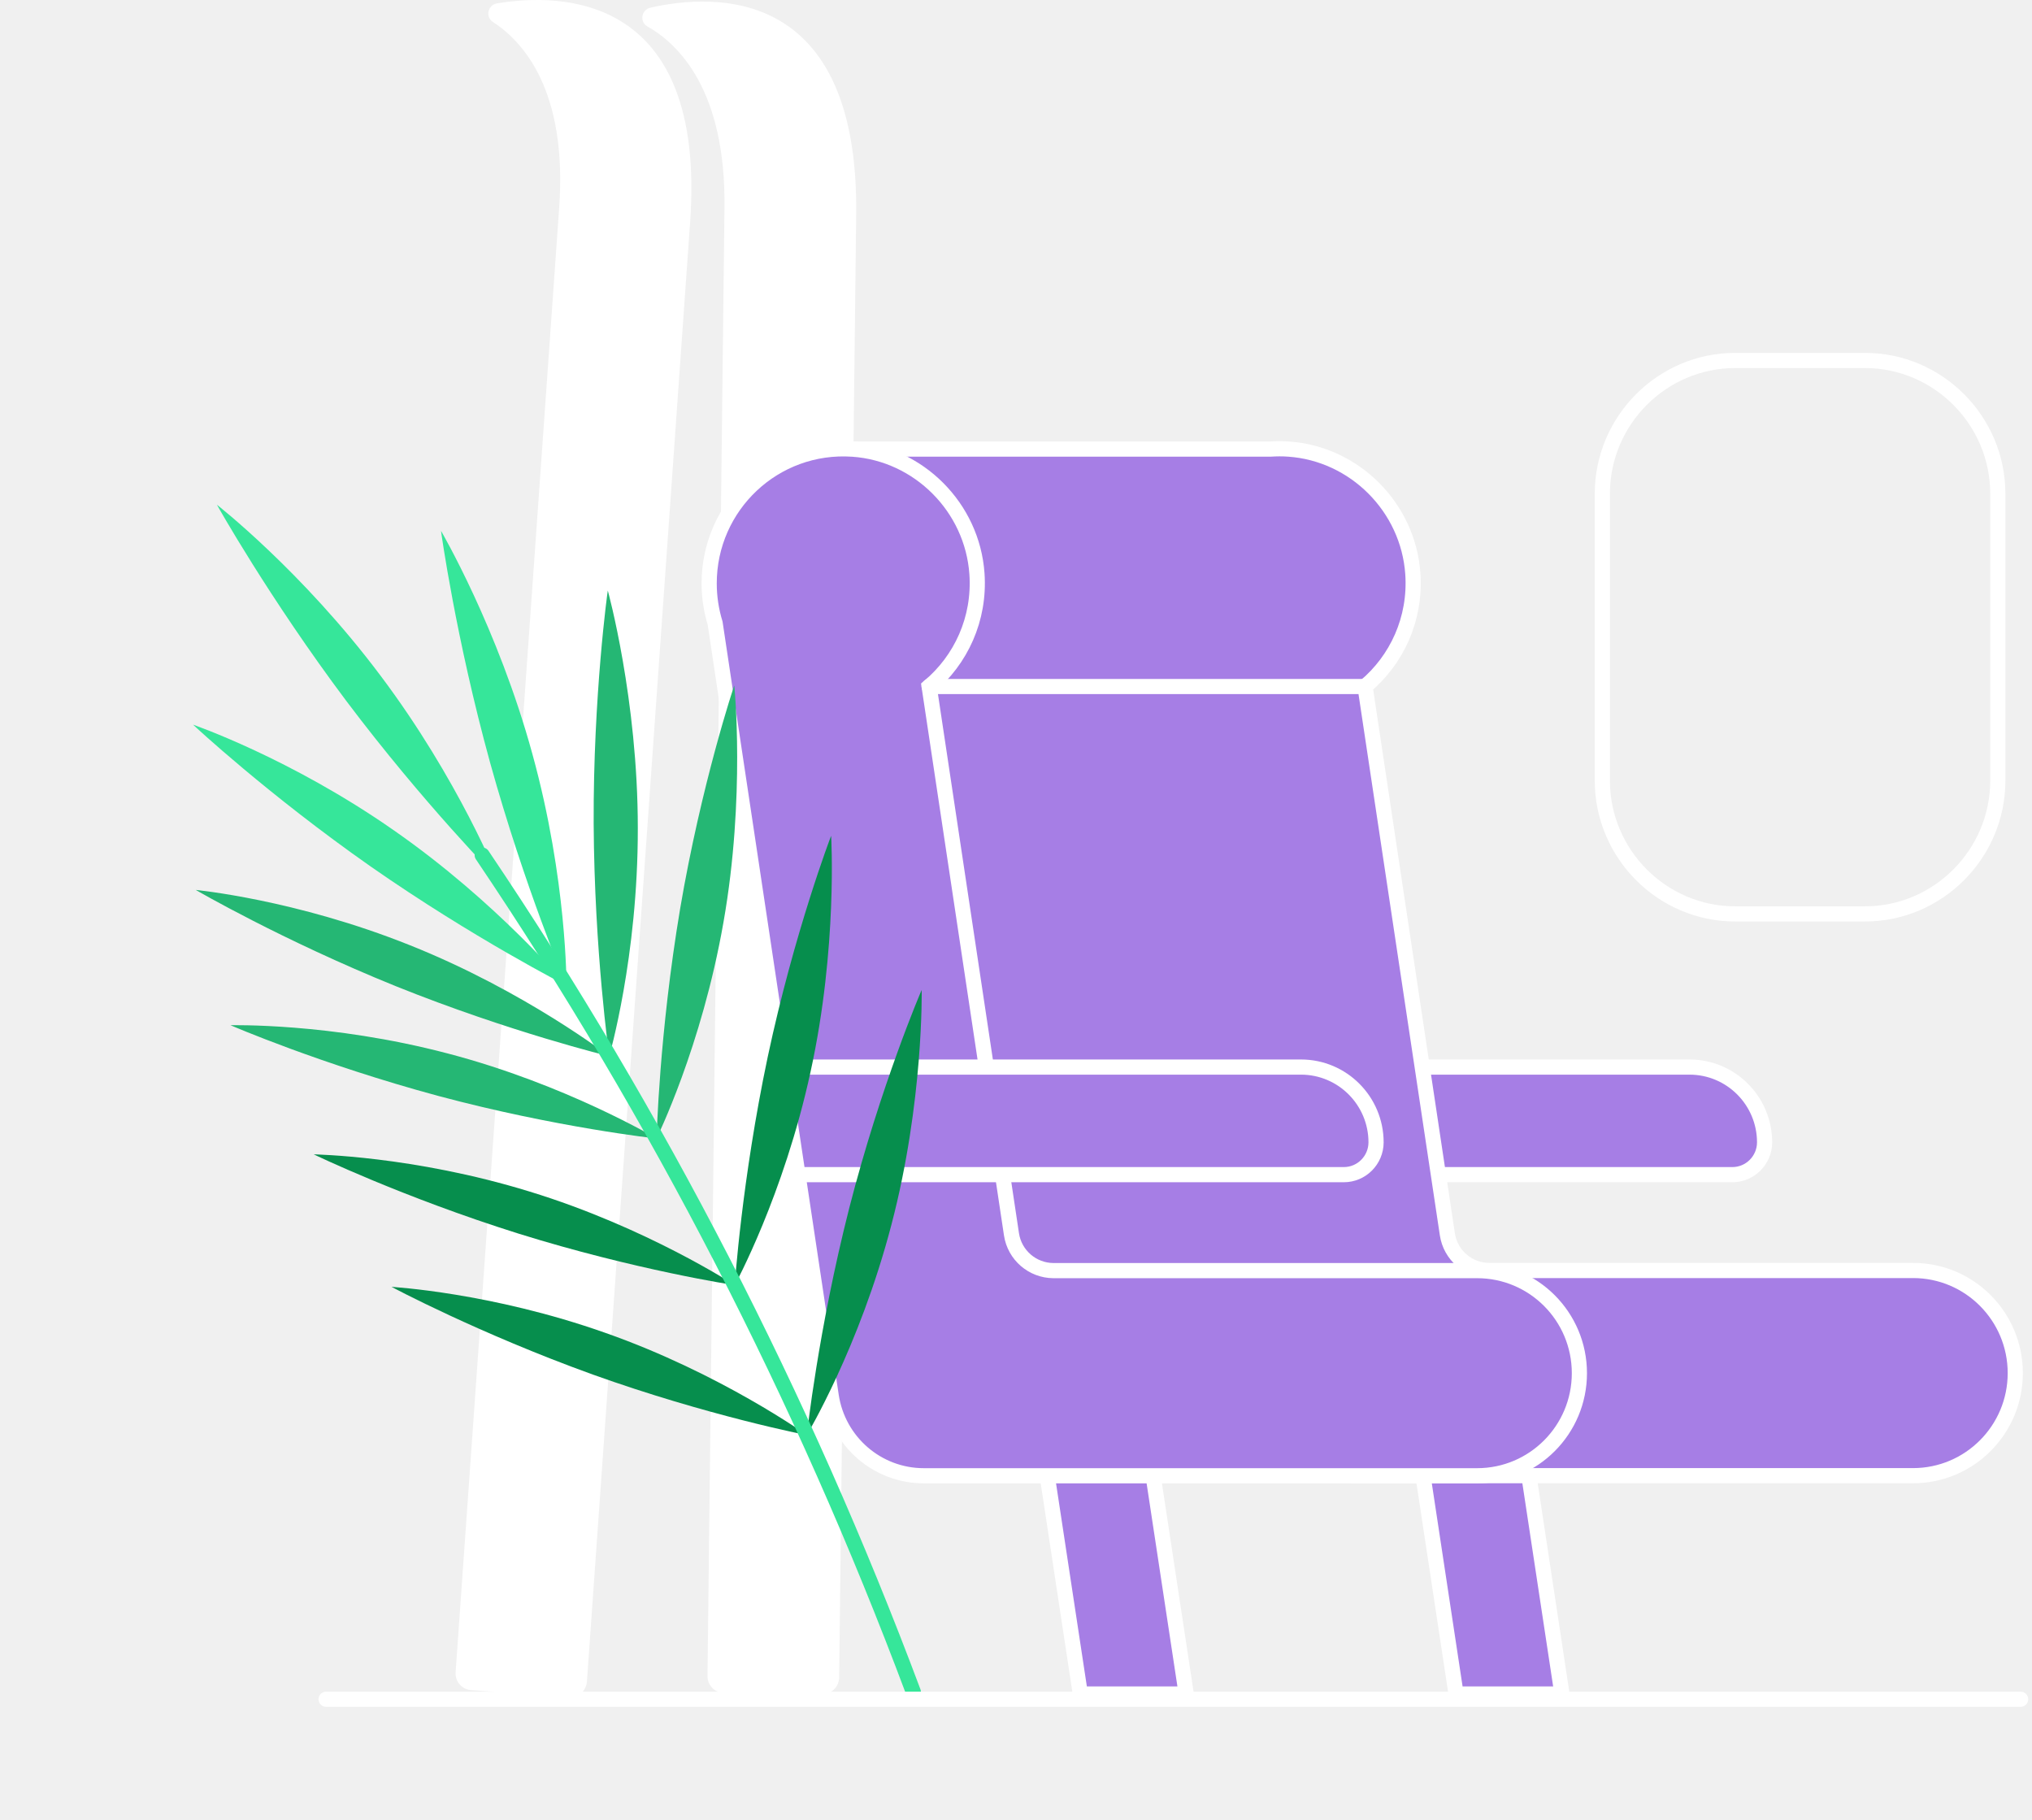
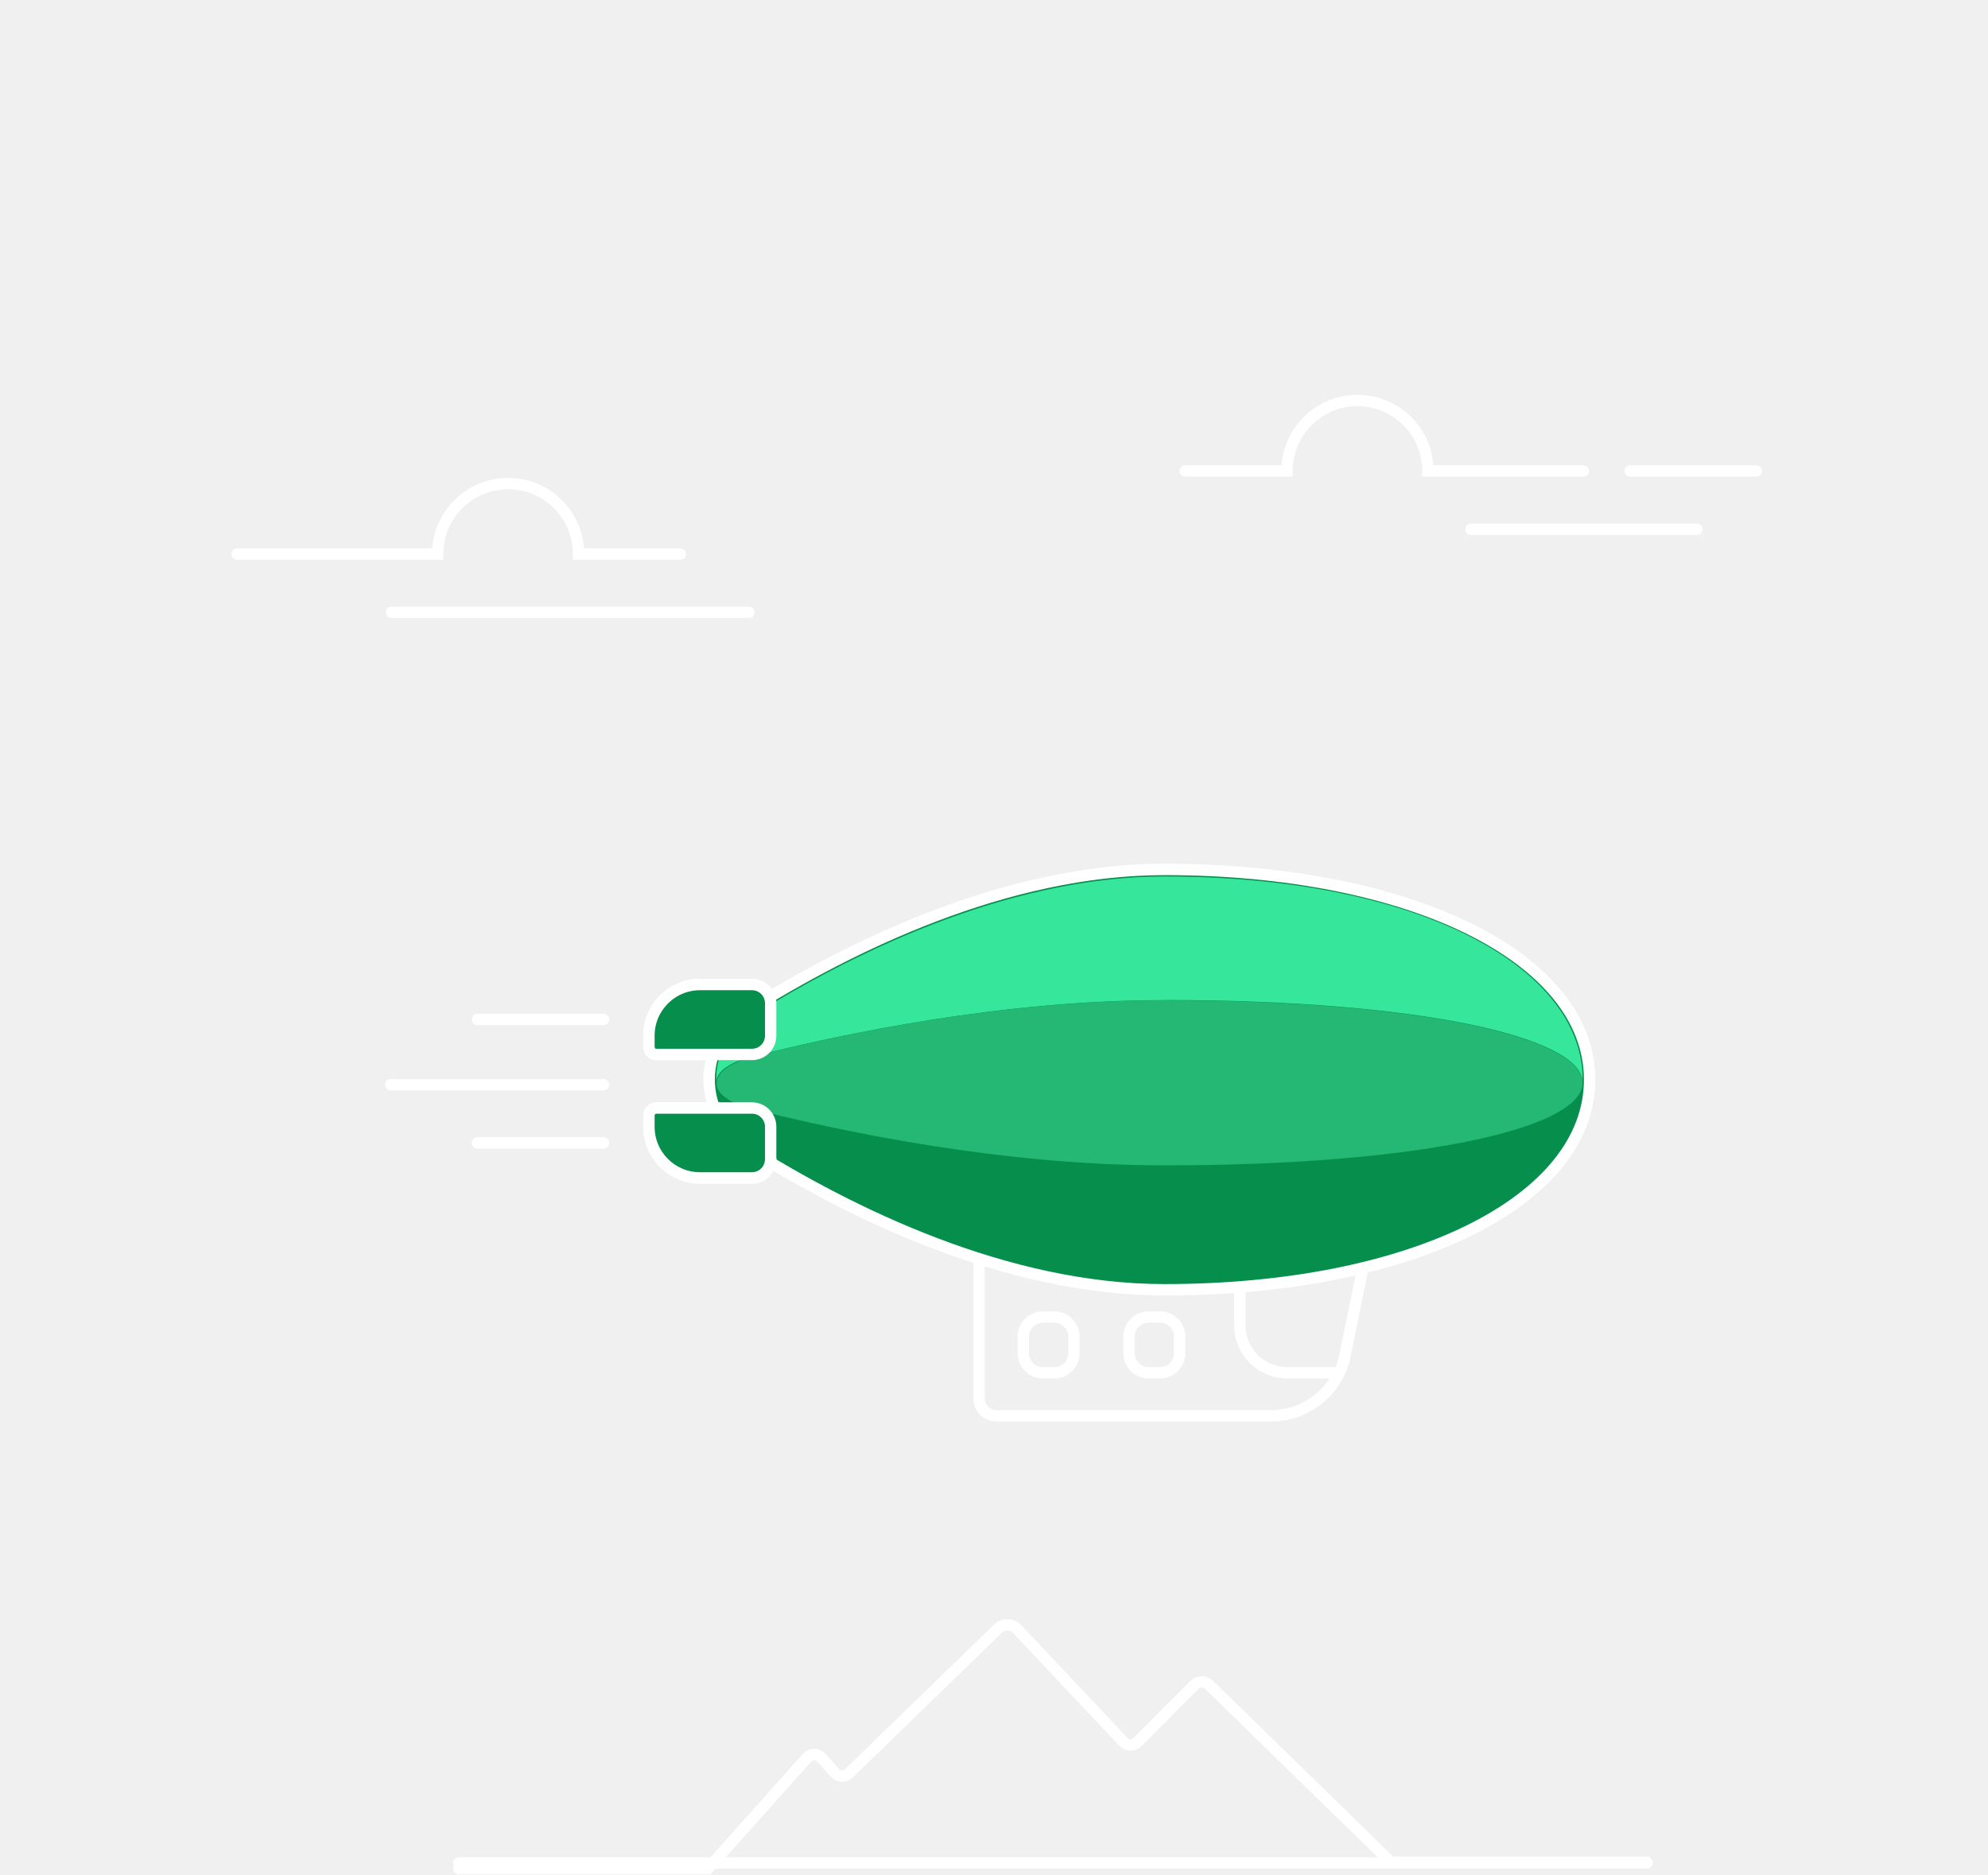
- <svg xmlns="http://www.w3.org/2000/svg" width="268" height="240" fill="none">
-   <path d="M62.126 222.89c-1.208-.084-2.129-1.144-2.036-2.356L73.752 27.366c1.098-15.486-4.799-21.919-8.745-24.47-1.022-.661-.667-2.246.532-2.45C73.997-.953 93.159-.885 91.022 29.29L77.41 221.763c-.085 1.212-1.141 2.136-2.349 2.043l-12.936-.916z" fill="#fff" />
-   <path d="M95.483 223.263c-1.217-.017-2.188-1.017-2.171-2.229l2.239-193.634c.186-15.528-6.075-21.605-10.164-23.911-1.065-.602-.803-2.204.389-2.475 8.356-1.899 27.494-2.967 27.147 27.284l-2.247 192.931c-.017 1.221-1.014 2.195-2.222 2.178l-12.97-.144z" fill="#fff" />
-   <path d="M245.97 120.526h-17.118c-9.634 0-17.52-7.907-17.52-17.58V65.118c0-9.673 7.886-17.579 17.52-17.579h17.118c9.635 0 17.521 7.907 17.521 17.579v37.828c0 9.665-7.886 17.58-17.521 17.58z" stroke="#fff" stroke-width="2" />
-   <path d="M228.482 154.913h-60.741v-14.189h55.089c5.466 0 9.902 4.45 9.902 9.934-.008 2.348-1.909 4.255-4.25 4.255zM156.453 223.407h-13.966l-6.312-41.591h13.967l6.311 41.591zM206.008 223.407h-13.967l-6.303-41.591h13.967l6.303 41.591z" fill="#A67EE5" stroke="#fff" stroke-width="2" stroke-miterlimit="10" />
-   <path d="M252.309 167.551h-55.891c-2.763 0-5.112-2.026-5.526-4.772l-10.857-72.242c4.174-3.501 6.717-8.9 6.303-14.884-.608-8.739-7.672-15.825-16.383-16.427-.811-.059-1.614-.051-2.408 0h-55.089l-.312 102.89 15.766 23.352 47.189 8.391c1.326.483 2.746.754 4.224.754h72.984c7.452 0 13.485-6.06 13.485-13.527 0-7.476-6.033-13.536-13.485-13.536z" fill="#A67EE5" stroke="#fff" stroke-width="2" stroke-miterlimit="10" />
-   <path d="M133.404 162.787l-10.857-72.241c4.174-3.501 6.717-8.9 6.303-14.884-.608-8.739-7.672-15.825-16.383-16.427-10.333-.712-18.934 7.484-18.934 17.698 0 1.831.279 3.594.786 5.255L109.628 184.079c.913 6.06 6.1 10.544 12.209 10.544h72.984c7.452 0 13.485-6.06 13.485-13.528 0-7.476-6.041-13.527-13.485-13.527H138.93c-2.763-.017-5.112-2.043-5.526-4.781z" fill="#A67EE5" stroke="#fff" stroke-width="2" stroke-miterlimit="10" />
-   <path d="M177.238 154.913h-71.995l-2.129-14.189h68.472c5.466 0 9.902 4.45 9.902 9.934-.008 2.348-1.909 4.255-4.25 4.255z" fill="#A67EE5" stroke="#fff" stroke-width="2" stroke-miterlimit="10" />
-   <path d="M122.547 90.537h57.488" stroke="#fff" stroke-width="2" stroke-miterlimit="10" stroke-linecap="round" />
-   <path d="M50.163 89.071c10.35 13.753 15.589 26.951 15.589 26.924-.026-.007-9.88-10.007-20.077-23.553-10.172-13.571-17.066-25.861-17.067-25.882-.026-.007 11.226 8.739 21.555 22.511zM51.922 109.489c13.717 9.539 22.811 20.511 22.797 20.486-.019.006-12.308-6.27-25.84-15.708-13.514-9.465-23.412-18.675-23.416-18.701-.023.008 12.752 4.356 26.459 13.923z" fill="#36E69A" />
-   <path d="M64.64 100.581c4.568 16.471 10.059 29.379 10.079 29.394-.018.017.097-13.847-4.497-30.522-4.562-16.677-12.075-29.461-12.055-29.445-.014.014 1.937 14.1 6.473 30.573z" fill="#36E69A" />
-   <path d="M78.298 108.621c.096 16.905 2.051 30.654 2.061 30.67-.025.004 3.784-13.013 3.762-30.054.008-17.037-3.965-31.378-3.958-31.355-.019.005-1.929 13.844-1.865 30.739z" fill="#25B774" />
-   <path d="M54.065 124.656c15.151 6.039 26.312 14.657 26.293 14.635-.007.015-13.166-3.197-28.171-9.239-14.993-6.071-26.355-12.676-26.368-12.69-.014.013 13.099 1.224 28.246 7.294zM59.044 138.93c15.592 4.071 27.573 11.22 27.556 11.209-.003.023-13.308-1.46-28.784-5.605-15.473-4.17-27.409-9.318-27.419-9.334-.007.026 13.059-.372 28.647 3.73zM89.696 119.886c-2.764 16.471-3.098 30.231-3.095 30.246-.024-.003 5.936-11.994 8.824-28.543 2.912-16.535 1.416-31.206 1.421-31.188-.028-0-4.359 13.026-7.151 29.485z" fill="#25B774" />
-   <path d="M69.841 157.14c15.411 4.711 27.083 12.354 27.07 12.34-.003.023-13.239-2.017-28.529-6.793-15.29-4.804-26.995-10.439-27.004-10.455-.007.026 13.057.167 28.463 4.908z" fill="#068E4D" />
-   <path d="M101.254 139.387c-3.444 16.341-4.347 30.078-4.341 30.097-.024-.003 6.431-11.74 9.995-28.158 3.595-16.402 2.706-31.116 2.711-31.097-.024-.003-4.893 12.828-8.365 29.158zM79.878 175.79c15.203 5.349 26.557 13.481 26.544 13.467-.006.019-13.147-2.571-28.23-7.979-15.081-5.443-26.544-11.555-26.553-11.571-.007.025 13.041.704 28.24 6.083z" fill="#068E4D" />
-   <path d="M111.998 159.354c-4.117 16.186-5.586 29.887-5.579 29.899-.026-.007 6.906-11.475 11.148-27.729 4.268-16.247 3.994-30.981 3.993-30.964-.024-.003-5.419 12.614-9.562 28.794z" fill="#068E4D" />
-   <path d="M63.598 112.768c23.181 34.376 42.278 71.413 56.86 110.366" stroke="#36E69A" stroke-width="2" stroke-miterlimit="10" stroke-linecap="round" stroke-linejoin="round" />
-   <path d="M43.009 224.097H266.5" stroke="#fff" stroke-width="2" stroke-miterlimit="10" stroke-linecap="round" />
+ <svg xmlns="http://www.w3.org/2000/svg" viewBox="0 0 350 330">
+   <g>
+     <path id="cabin-contour" d="M175.44,249.28h48.36a13.27,13.27,0,0,0,13-10.65l3.74-18.32H172.36v25.89A3.09,3.09,0,0,0,175.44,249.28Z" fill="none" stroke="#fff" stroke-linecap="round" stroke-linejoin="round" stroke-width="2">
+       <animate attributeName="d" repeatCount="indefinite" dur="1" values="M 175.44 249.28 L 175.44 249.28 L 223.8 249.28 C 226.863 249.278 229.831 248.216 232.201 246.275 C 234.57 244.334 236.195 241.633 236.8 238.63 L 240.54 220.31 L 172.36 220.31 L 172.36 246.2 C 172.363 247.016 172.688 247.798 173.265 248.375 C 173.842 248.952 174.624 249.277 175.44 249.28 L 175.44 249.28; M 177 245 L 200.53 245 L 224.059 245 C 227.159 244.998 229.102 243.675 231.5 242 C 233.898 240.325 236 238.5 237.215 235.809 L 241 220 L 172 220 L 174 240.5 C 174.003 241.204 174.416 243.002 175 243.5 C 175.584 243.998 176.174 244.998 177 245 L 177 245; M 175.44 249.28 L 175.44 249.28 L 223.8 249.28 C 226.863 249.278 229.831 248.216 232.201 246.275 C 234.57 244.334 236.195 241.633 236.8 238.63 L 240.54 220.31 L 172.36 220.31 L 172.36 246.2 C 172.363 247.016 172.688 247.798 173.265 248.375 C 173.842 248.952 174.624 249.277 175.44 249.28 L 175.44 249.28" />
+     </path>
+     <path id="main-window" d="M235.79,241.69h-9.22a8.31,8.31,0,0,1-8.28-8.31V220.31" fill="none" stroke="#fff" stroke-linecap="round" stroke-miterlimit="10" stroke-width="2">
+       <animate attributeName="d" repeatCount="indefinite" dur="1" values="M235.79 241.69H226.57C224.371 241.682 222.265 240.803 220.713 239.245C219.161 237.688 218.29 235.579 218.29 233.38V220.31; M234 239.5H225.043C222.908 239.493 220.862 238.67 219.354 237.213C217.846 235.756 217 233.783 217 231.726V219.5; M235.79 241.69H226.57C224.371 241.682 222.265 240.803 220.713 239.245C219.161 237.688 218.29 235.579 218.29 233.38V220.31" />
+     </path>
+     <path id="left-window" d="M185.64,231.88h-2.05a3.45,3.45,0,0,0-3.43,3.45v2.92a3.45,3.45,0,0,0,3.43,3.45h2.05a3.45,3.45,0,0,0,3.43-3.45v-2.92A3.45,3.45,0,0,0,185.64,231.88Z" fill="none" stroke="#fff" stroke-linecap="round" stroke-linejoin="round" stroke-width="2">
+       <animateTransform attributeName="transform" type="translate" values="0,1; 0,-1; 0,1" dur="1" repeatCount="indefinite" fill="freeze" />
+     </path>
+     <path d="M205,227.08c43.38,0,74.86-15.55,74.86-37s-31.48-37-74.86-37c-27.94,0-55.36,13.53-73.46,24.87a14.3,14.3,0,0,0,0,24.21c18.09,11.33,45.52,24.87,73.46,24.87" fill="#068e4d" />
+     <path d="M205,227.08c43.38,0,74.86-15.55,74.86-37s-31.48-37-74.86-37c-27.94,0-55.36,13.53-73.46,24.87a14.3,14.3,0,0,0,0,24.21C149.63,213.54,177.06,227.08,205,227.08Z" fill="none" stroke="#fff" stroke-width="2" />
+     <g id="bottom-left-wing">
+       <path d="M123.23,207.39h9.16a3.29,3.29,0,0,0,3.29-3.3v-5.71a3.29,3.29,0,0,0-3.29-3.3H115.57a1.32,1.32,0,0,0-1.32,1.32v2a9,9,0,0,0,9,9" fill="#068e4d" />
+       <path d="M123.23,207.39h9.16a3.29,3.29,0,0,0,3.29-3.3v-5.71a3.29,3.29,0,0,0-3.29-3.3H115.57a1.32,1.32,0,0,0-1.32,1.32v2A9,9,0,0,0,123.23,207.39Z" fill="none" stroke="#fff" stroke-linecap="round" stroke-linejoin="round" stroke-width="2" />
+       <animateTransform attributeName="transform" type="translate" values="0,-3; 0,3; 0,-3" dur="1" repeatCount="indefinite" fill="freeze" />
+     </g>
+     <g id="top-left-wing">
+       <path d="M123.23,173.34h9.16a3.29,3.29,0,0,1,3.29,3.3v5.71a3.29,3.29,0,0,1-3.29,3.3H115.57a1.32,1.32,0,0,1-1.32-1.32v-2a9,9,0,0,1,9-9" fill="#068e4d" />
+       <path d="M123.23,173.34h9.16a3.29,3.29,0,0,1,3.29,3.3v5.71a3.29,3.29,0,0,1-3.29,3.3H115.57a1.32,1.32,0,0,1-1.32-1.32v-2A9,9,0,0,1,123.23,173.34Z" fill="none" stroke="#fff" stroke-linecap="round" stroke-linejoin="round" stroke-width="2" />
+       <animateTransform attributeName="transform" type="translate" values="0,-3; 0,3; 0,-3" dur="1" repeatCount="indefinite" fill="freeze" />
+     </g>
+     <path id="top-body-line" d="M205,176.09c-28.23,0-56.07,5.76-72.81,10-3.95,1-6,2.66-6.08,4.34A12.93,12.93,0,0,1,132.18,179c16.74-10.5,44.58-24.68,72.81-24.68,44.81,0,73.64,16,73.64,35.75,0,0.12,0,.24,0,0.37-0.37-7.95-29.1-14.37-73.63-14.37" fill="#36e69a">
+       <animate attributeName="d" repeatCount="indefinite" dur="1" values="M205 176.09C176.77 176.09 148.93 181.85 132.19 186.09C128.24 187.09 126.19 188.75 126.11 190.43C126.028 188.159 126.546 185.908 127.612 183.901C128.678 181.894 130.253 180.204 132.18 179C148.92 168.5 176.76 154.32 204.99 154.32C249.8 154.32 278.63 170.32 278.63 190.07C278.63 190.19 278.63 190.31 278.63 190.44C278.26 182.49 249.53 176.07 205 176.07; M205 180.5C176.770 180.50 148.93 181.85 132.19 186.09C128.24 187.09 126.19 188.75 126.11 190.43C126.028 188.159 126.546 185.908 127.612 183.901C128.678 181.894 130.253 180.204 132.18 179C148.92 168.5 176.76 154.32 204.99 154.32C249.8 154.32 278.63 170.32 278.63 190.07C278.63 190.19 278.63 190.31 278.63 190.44C278.26 182.49 249.53 180.50 205 180.5; M205 176.09C176.77 176.09 148.93 181.85 132.19 186.09C128.24 187.09 126.19 188.75 126.11 190.43C126.028 188.159 126.546 185.908 127.612 183.901C128.678 181.894 130.253 180.204 132.18 179C148.92 168.5 176.76 154.32 204.99 154.32C249.8 154.32 278.63 170.32 278.63 190.07C278.63 190.19 278.63 190.31 278.63 190.44C278.26 182.49 249.53 176.07 205 176.07" />
+     </path>
+     <path id="bottom-body-line" d="M132.18,195.12c16.74,4.27,44.58,10,72.81,10,44.14,0,72.75-6.32,73.6-14.18-0.86,19.34-29.45,34.86-73.6,34.86-28.23,0-56.07-14.19-72.81-24.68a12.88,12.88,0,0,1-6-10.18c0.26,1.61,2.26,3.18,6,4.14" fill="#068e4d">
+       <animate attributeName="d" repeatCount="indefinite" dur="1" values="M132.18 195.12C148.92 199.39 176.76 205.12 204.99 205.12C249.13 205.12 277.74 198.8 278.59 190.94C277.73 210.28 249.14 225.8 204.99 225.8C176.76 225.8 148.92 211.61 132.18 201.12C130.44 200.025 128.988 198.53 127.944 196.759C126.9 194.988 126.295 192.993 126.18 190.94C126.44 192.55 128.44 194.12 132.18 195.08; M132.18 195.12C148.92 199.39 176.76 205.12 204.99 205.12C249.13 205.12 277.74 198.8 278.59 190.94C277.73 210.28 249.14 225.8 204.99 225.8C176.76 225.8 148.92 211.61 132.18 201.12C130.44 200.025 128.988 198.53 127.944 196.759C126.9 194.988 126.295 192.993 126.18 190.94C126.44 192.55 128.44 194.12 132.18 195.08; M132.18 195.12C148.92 199.39 176.76 205.12 204.99 205.12C249.13 205.12 277.74 198.8 278.59 190.94C277.73 210.28 249.14 225.8 204.99 225.8C176.76 225.8 148.92 211.61 132.18 201.12C130.44 200.025 128.988 198.53 127.944 196.759C126.9 194.988 126.295 192.993 126.18 190.94C126.44 192.55 128.44 194.12 132.18 195.08" />
+     </path>
+     <path id="middle-body-line" d="M132.18,186.12c16.74-4.27,44.58-10,72.81-10,44.53,0,73.26,6.43,73.61,14.38,0,0.17,0,.34,0,0.51-0.85,7.86-29.45,14.17-73.6,14.17-28.23,0-56.07-5.76-72.81-10-3.79-1-5.79-2.53-6-4.13l0-.51c0.13-1.69,2.15-3.36,6.1-4.37" fill="#25b774">
+       <animate attributeName="d" repeatCount="indefinite" dur="1" values="M132.18 186.12C148.92 181.85 176.76 176.12 204.99 176.12C249.52 176.12 278.25 182.55 278.6 190.5C278.6 190.67 278.6 190.84 278.6 191.01C277.75 198.87 249.15 205.18 205 205.18C176.77 205.18 148.93 199.42 132.19 195.18C128.4 194.18 126.4 192.65 126.19 191.05V190.54C126.32 188.85 128.34 187.18 132.29 186.17; M132.18 186.12C148.92 181.85 176.76 180.5 204.99 180.5C249.52 180.5 278.25 182.55 278.6 190.5C278.6 190.67 278.6 190.84 278.6 191.01C277.75 198.87 249.14 210 204.99 210C176.76 210 148.93 199.42 132.19 195.18C128.4 194.18 126.4 192.65 126.19 191.05V190.54C126.32 188.85 128.34 187.18 132.29 186.17; M132.18 186.12C148.92 181.85 176.76 176.12 204.99 176.12C249.52 176.12 278.25 182.55 278.6 190.5C278.6 190.67 278.6 190.84 278.6 191.01C277.75 198.87 249.15 205.18 205 205.18C176.77 205.18 148.93 199.42 132.19 195.18C128.4 194.18 126.4 192.65 126.19 191.05V190.54C126.32 188.85 128.34 187.18 132.29 186.17" />
+     </path>
+     <g id="top-right-wing">
+       <path d="M123.23,173.34h9.16a3.29,3.29,0,0,1,3.29,3.3v5.71a3.29,3.29,0,0,1-3.29,3.3H115.57a1.32,1.32,0,0,1-1.32-1.32v-2a9,9,0,0,1,9-9" fill="#068e4d" />
+       <path d="M123.23,173.34h9.16a3.29,3.29,0,0,1,3.29,3.3v5.71a3.29,3.29,0,0,1-3.29,3.3H115.57a1.32,1.32,0,0,1-1.32-1.32v-2A9,9,0,0,1,123.23,173.34Z" fill="none" stroke="#fff" stroke-linecap="round" stroke-linejoin="round" stroke-width="2" />
+       <animateTransform attributeName="transform" type="translate" values="0,3; 0,-3; 0,3" dur="1" repeatCount="indefinite" fill="freeze" />
+     </g>
+     <g id="bottom-right-wing">
+       <path d="M123.23,207.39h9.16a3.29,3.29,0,0,0,3.29-3.3v-5.71a3.29,3.29,0,0,0-3.29-3.3H115.57a1.32,1.32,0,0,0-1.32,1.32v2a9,9,0,0,0,9,9" fill="#068e4d" />
+       <path d="M123.23,207.39h9.16a3.29,3.29,0,0,0,3.29-3.3v-5.71a3.29,3.29,0,0,0-3.29-3.3H115.57a1.32,1.32,0,0,0-1.32,1.32v2A9,9,0,0,0,123.23,207.39Z" fill="none" stroke="#fff" stroke-linecap="round" stroke-linejoin="round" stroke-width="2" />
+       <animateTransform attributeName="transform" type="translate" values="0,3; 0,-3; 0,3" dur="1" repeatCount="indefinite" fill="freeze" />
+     </g>
+     <g id="cloud1">
+       <line x1="68.95" y1="107.8" x2="131.86" y2="107.8" fill="none" stroke="#fff" stroke-linecap="round" stroke-miterlimit="10" stroke-width="2">
+         <animateTransform attributeName="transform" type="translate" from="180" to="-95" dur="2s" fill="freeze" />
+       </line>
+       <path d="M41.77,97.54H77.06a12.4,12.4,0,1,1,24.8,0h17.93" fill="none" stroke="#fff" stroke-linecap="round" stroke-miterlimit="10" stroke-width="2">
+         <animateTransform attributeName="transform" type="translate" from="190" to="-100" dur="2s" fill="freeze" />
+       </path>
+       <animate attributeName="opacity" values="0; 1; 0" dur="1s" fill="freeze" />
+     </g>
+     <g id="cloud2">
+       <line x1="258.96" y1="93.19" x2="298.74" y2="93.19" fill="none" stroke="#fff" stroke-linecap="round" stroke-miterlimit="10" stroke-width="2">
+         <animateTransform attributeName="transform" type="translate" from="180" to="-200" dur="2.8" fill="freeze" />
+       </line>
+       <line x1="287.01" y1="82.91" x2="309.21" y2="82.91" fill="none" stroke="#fff" stroke-linecap="round" stroke-miterlimit="10" stroke-width="2">
+         <animateTransform attributeName="transform" type="translate" from="180" to="-200" dur="2.8" fill="freeze" />
+       </line>
+       <path d="M278.75,82.91H251.39a12.4,12.4,0,1,0-24.8,0H208.65" fill="none" stroke="#fff" stroke-linecap="round" stroke-miterlimit="10" stroke-width="2">
+         <animateTransform attributeName="transform" type="translate" from="180" to="-200" dur="2.8" fill="freeze" />
+       </path>
+       <animate attributeName="opacity" values="0; 1; 0" dur="1s" fill="freeze" />
+     </g>
+     <g id="smoky">
+       <line x1="106.25" y1="179.49" x2="84.05" y2="179.49" fill="none" stroke="#fff" stroke-linecap="round" stroke-miterlimit="10" stroke-width="2">
+         <animate attributeName="x2" begin="0.1" values="84.05; 89.05; 84.05;" dur="0.2" repeatCount="indefinite" />
+       </line>
+       <line x1="106.25" y1="201.23" x2="84.05" y2="201.23" fill="none" stroke="#fff" stroke-linecap="round" stroke-miterlimit="10" stroke-width="2">
+         <animate attributeName="x2" begin="0.2" values="84.05; 89.05; 84.05;" dur="0.2" repeatCount="indefinite" />
+       </line>
+       <line x1="106.25" y1="190.98" x2="68.77" y2="190.98" fill="none" stroke="#fff" stroke-linecap="round" stroke-miterlimit="10" stroke-width="2">
+         <animate attributeName="x2" begin="0.3" values="68.77; 74.77; 68.77;" dur="0.2" repeatCount="indefinite" />
+       </line>
+     </g>
+     <g>
+       <path d="M289.94,327.88H244.88L212.8,296.58a1.89,1.89,0,0,0-2.44,0l-10.2,10.23a1.72,1.72,0,0,1-2.25,0l-19-20.17a2.4,2.4,0,0,0-3.1,0l-26.42,25.64a1.71,1.71,0,0,1-2.25,0l-2.63-2.92a1.71,1.71,0,0,0-2.31,0L124.63,329H80.78" fill="none" stroke="#fff" stroke-linecap="round" stroke-miterlimit="10" stroke-width="2" />
+       <path d="M289.94,328H200.15c-0.86,0-1.56,0-2.25,0h-19c-1.5,0-2.23,0-3.1,0h-32.3c-1.09,0-1.66,0-2.31,0H80.78" fill="none" stroke="#fff" stroke-linecap="round" stroke-miterlimit="10" stroke-width="2" />
+     </g>
+     <animate attributeName="opacity" fill="freeze" dur="1" begin="2" from="1" to="0" />
+   </g>
+   <g>
+     <defs>
+       <clipPath id="right-window-container">
+         <path d="M 275 225.43 C 275 225.43 275 225.43 275 225.43 C 275 225.43 275 225.43 275 225.43 C 279.651 225.404 284.103 223.538 287.384 220.24 C 290.665 216.943 292.507 212.481 292.51 207.83 C 292.51 203.627 292.51 199.423 292.51 195.22 C 292.51 191.017 292.51 186.813 292.51 182.61 C 292.51 178.407 292.51 174.203 292.51 170 C 292.505 165.351 290.661 160.893 287.38 157.6 C 284.099 154.306 279.649 152.444 275 152.42 L 257.87 152.42 C 253.22 152.441 248.766 154.302 245.484 157.596 C 242.201 160.89 240.355 165.349 240.35 170 L 240.35 207.85 C 240.355 212.501 242.201 216.96 245.484 220.254 C 248.766 223.548 253.22 225.409 257.87 225.43 L 275 225.43" fill="none" stroke="#fff" stroke-linecap="round" stroke-linejoin="round" stroke-width="2" />
+       </clipPath>
+     </defs>
+   </g>
+   <g clip-path="url(#right-window-container)">
+     <svg width="50.05" height="41" viewBox="-375 -250 120 80" style="overflow: visible">
+       <path d="M248.18 198.34H311.09" stroke="white" opacity="0" stroke-width="2" stroke-miterlimit="10" stroke-linecap="round">
+         <animate attributeName="opacity" begin="2" values="0; 1; 0" dur="2.8" />
+         <animateTransform attributeName="transform" type="translate" begin="2" from="50" to="-100" dur="2.8" />
+       </path>
+       <path d="M221 188.08H256.29C256.29 184.791 257.596 181.637 259.922 179.312C262.247 176.986 265.401 175.68 268.69 175.68C271.979 175.68 275.133 176.986 277.458 179.312C279.784 181.637 281.09 184.791 281.09 188.08H299.02" fill="none" stroke="white" stroke-width="2" opacity="0" stroke-miterlimit="10" stroke-linecap="round">
+         <animate attributeName="opacity" dur="2.8" begin="2" values="0; 1; 0" />
+         <animateTransform attributeName="transform" type="translate" dur="2.8" begin="2" from="50" to="-100" />
+       </path>
+     </svg>
+     <svg width="50.05" height="41" opacity="0" viewBox="-425 -335 120 80" style="overflow: visible">
+       <path d="M278.75,82.91H251.39a12.4,12.4,0,1,0-24.8,0H208.65" fill="none" stroke="#fff" stroke-linecap="round" stroke-miterlimit="10" stroke-width="2">
+         <animateTransform attributeName="transform" type="translate" begin="4" from="50" to="-100" dur="2.8" repeatCount="indefinite" />
+       </path>
+       <line x1="287.01" y1="82.91" x2="309.21" y2="82.91" fill="none" stroke="#fff" stroke-linecap="round" stroke-miterlimit="10" stroke-width="2">
+         <animateTransform attributeName="transform" type="translate" begin="4" from="50" to="-100" dur="2.8" repeatCount="indefinite" />
+       </line>
+       <line x1="258.96" y1="93.19" x2="298.74" y2="93.19" fill="none" stroke="#fff" stroke-linecap="round" stroke-miterlimit="10" stroke-width="2">
+         <animateTransform attributeName="transform" type="translate" begin="4" from="50" to="-100" dur="2.8" repeatCount="indefinite" />
+       </line>
+       <animate attributeName="opacity" begin="4" values="0; 1; 0;" dur="2.8" repeatCount="indefinite" />
+     </svg>
+   </g>
+   <g>
+     <path id="right-window" d="M204.25 231.88H202.2C201.288 231.885 200.416 232.251 199.773 232.898C199.131 233.544 198.77 234.418 198.77 235.33V238.25C198.77 239.162 199.131 240.036 199.773 240.682C200.416 241.329 201.288 241.695 202.2 241.7H204.25C205.162 241.695 206.034 241.329 206.677 240.682C207.319 240.036 207.68 239.162 207.68 238.25V235.33C207.681 234.878 207.594 234.431 207.422 234.013C207.25 233.595 206.998 233.215 206.68 232.895C206.361 232.574 205.983 232.32 205.566 232.146C205.149 231.972 204.702 231.881 204.25 231.88V231.88Z" fill="none" stroke="#fff" stroke-linecap="round" stroke-linejoin="round" stroke-width="2">
+       <animateTransform attributeName="transform" type="translate" values="0,1; 0,-1; 0,1" dur="1" repeatCount="indefinite" fill="freeze" />
+       <animate attributeName="d" begin="1.8" dur="0.4" fill="freeze" from="M 204.25 241.7 C 205.162 241.695 206.034 241.329 206.677 240.682 C 207.319 240.036 207.68 239.162 207.68 238.25 C 207.68 237.277 207.68 236.303 207.68 235.33 C 207.681 234.878 207.594 234.431 207.422 234.013 C 207.25 233.595 206.998 233.215 206.68 232.895 C 206.361 232.574 205.983 232.32 205.566 232.146 C 205.149 231.972 204.702 231.881 204.25 231.88 C 204.25 231.88 204.25 231.88 204.25 231.88 C 204.25 231.88 204.25 231.88 204.25 231.88 L 202.2 231.88 C 201.288 231.885 200.416 232.251 199.773 232.898 C 199.131 233.544 198.77 234.418 198.77 235.33 L 198.77 238.25 C 198.77 239.162 199.131 240.036 199.773 240.682 C 200.416 241.329 201.288 241.695 202.2 241.7 L 204.25 241.7" to="M 275 225.43 C 275 225.43 275 225.43 275 225.43 C 275 225.43 275 225.43 275 225.43 C 279.651 225.404 284.103 223.538 287.384 220.24 C 290.665 216.943 292.507 212.481 292.51 207.83 C 292.51 203.627 292.51 199.423 292.51 195.22 C 292.51 191.017 292.51 186.813 292.51 182.61 C 292.51 178.407 292.51 174.203 292.51 170 C 292.505 165.351 290.661 160.893 287.38 157.6 C 284.099 154.306 279.649 152.444 275 152.42 L 257.87 152.42 C 253.22 152.441 248.766 154.302 245.484 157.596 C 242.201 160.89 240.355 165.349 240.35 170 L 240.35 207.85 C 240.355 212.501 242.201 216.96 245.484 220.254 C 248.766 223.548 253.22 225.409 257.87 225.43 L 275 225.43" />
+     </path>
+   </g>
+   <g id="chair" opacity="0">
+     <animate attributeName="opacity" begin="2" dur="0.5" fill="freeze" from="0" to="1" />
+     <animateTransform attributeName="transform" type="translate" begin="2" from="-50" to="0" dur="0.3" fill="freeze" />
+     <svg width="350" height="330" viewBox="0 0 350 330" fill="none">
+       <g id="skis">
+         <animateTransform attributeName="transform" type="translate" begin="2" from="-50" to="0" dur="0.3" fill="freeze" />
+         <animate attributeName="opacity" fill="freeze" from="0" to="1" dur="1" begin="1.8" />
+         <path d="M91.14 327.79C90.563 327.739 90.03 327.463 89.655 327.021C89.281 326.579 89.096 326.007 89.14 325.43L102.8 132.26C103.9 116.77 98 110.34 94.05 107.79C93.826 107.639 93.653 107.425 93.553 107.174C93.452 106.924 93.429 106.649 93.486 106.386C93.543 106.122 93.678 105.881 93.873 105.695C94.068 105.509 94.314 105.385 94.58 105.34C103 104 122.18 104 120 134.19L106.43 326.67C106.379 327.245 106.104 327.777 105.664 328.151C105.225 328.525 104.656 328.712 104.08 328.67L91.14 327.79Z" fill="white" />
+         <path d="M124.5 328.17C124.211 328.166 123.926 328.105 123.66 327.991C123.395 327.877 123.155 327.712 122.953 327.504C122.752 327.297 122.593 327.053 122.486 326.784C122.379 326.516 122.326 326.229 122.33 325.94L124.57 132.31C124.76 116.78 118.5 110.7 114.41 108.4C114.18 108.261 113.997 108.057 113.884 107.814C113.771 107.57 113.733 107.299 113.774 107.034C113.816 106.769 113.936 106.522 114.119 106.326C114.302 106.129 114.539 105.991 114.8 105.93C123.16 104.03 142.29 102.93 141.95 133.21L139.7 326.14C139.697 326.429 139.638 326.714 139.525 326.98C139.412 327.246 139.248 327.487 139.042 327.69C138.835 327.892 138.591 328.052 138.323 328.16C138.056 328.268 137.769 328.323 137.48 328.32L124.5 328.17Z" fill="white" />
+       </g>
+       <g id="seat">
+         <animate attributeName="opacity" fill="freeze" from="0" to="1" dur="1" begin="1" />
+         <animate attributeName="opacity" fill="freeze" from="0" to="1" dur="1" begin="1" />
+         <path d="M257.5 259.82H196.76V245.63H251.85C254.479 245.635 256.999 246.684 258.855 248.546C260.711 250.408 261.753 252.931 261.75 255.56C261.747 256.686 261.299 257.766 260.502 258.562C259.706 259.359 258.626 259.807 257.5 259.81" fill="#A67EE5" />
+         <path d="M257.5 259.82H196.76V245.63H251.85C254.479 245.635 256.999 246.684 258.855 248.546C260.711 250.408 261.753 252.931 261.75 255.56C261.75 256.688 261.303 257.77 260.506 258.569C259.709 259.367 258.628 259.817 257.5 259.82Z" stroke="white" stroke-width="2" stroke-miterlimit="10" />
+         <path d="M185.47 328.31H171.5L165.19 286.72H179.16L185.47 328.31Z" fill="#A67EE5" />
+         <path d="M185.47 328.31H171.5L165.19 286.72H179.16L185.47 328.31Z" stroke="white" stroke-width="2" stroke-miterlimit="10" />
+         <path d="M235.03 328.31H221.06L214.76 286.72H228.72L235.03 328.31Z" fill="#A67EE5" />
+         <path d="M235.03 328.31H221.06L214.76 286.72H228.72L235.03 328.31Z" stroke="white" stroke-width="2" stroke-miterlimit="10" />
+         <path d="M281.33 272.45H225.44C224.099 272.45 222.803 271.968 221.788 271.093C220.773 270.217 220.107 269.006 219.91 267.68L209.05 195.44C211.935 193.051 213.989 189.808 214.915 186.178C215.841 182.548 215.592 178.717 214.204 175.238C212.816 171.758 210.36 168.808 207.19 166.812C204.019 164.816 200.298 163.877 196.56 164.13H141.48L141.16 267L156.93 290.35L204.12 298.74C205.472 299.235 206.9 299.489 208.34 299.49H281.34C284.928 299.49 288.37 298.065 290.907 295.527C293.445 292.99 294.87 289.548 294.87 285.96C294.87 282.372 293.445 278.93 290.907 276.393C288.37 273.855 284.928 272.43 281.34 272.43" fill="#A67EE5" />
+         <path d="M281.33 272.45H225.44C224.099 272.45 222.803 271.968 221.788 271.093C220.773 270.217 220.107 269.006 219.91 267.68L209.05 195.44C211.935 193.051 213.989 189.808 214.915 186.178C215.841 182.548 215.592 178.717 214.204 175.238C212.816 171.758 210.36 168.808 207.19 166.812C204.019 164.816 200.298 163.877 196.56 164.13H141.48L141.16 267L156.93 290.35L204.12 298.74C205.472 299.235 206.9 299.489 208.34 299.49H281.34C284.836 299.354 288.143 297.87 290.568 295.348C292.992 292.826 294.346 289.464 294.345 285.965C294.344 282.467 292.987 279.105 290.561 276.585C288.134 274.065 284.826 272.583 281.33 272.45V272.45Z" stroke="white" stroke-width="2" stroke-miterlimit="10" />
+         <path d="M162.42 267.69L151.56 195.45C153.859 193.547 155.641 191.095 156.738 188.319C157.836 185.544 158.215 182.536 157.839 179.576C157.463 176.615 156.346 173.797 154.589 171.384C152.833 168.971 150.496 167.041 147.794 165.773C145.092 164.505 142.114 163.94 139.136 164.132C136.157 164.323 133.276 165.263 130.758 166.866C128.241 168.469 126.169 170.682 124.736 173.3C123.303 175.918 122.554 178.856 122.56 181.84C122.562 183.619 122.829 185.389 123.35 187.09L138.65 289C139.086 291.928 140.558 294.602 142.799 296.536C145.039 298.47 147.9 299.536 150.86 299.54H223.86C227.383 299.444 230.73 297.977 233.189 295.451C235.647 292.925 237.022 289.54 237.022 286.015C237.022 282.49 235.647 279.105 233.189 276.579C230.73 274.053 227.383 272.586 223.86 272.49H167.95C166.61 272.484 165.316 271.998 164.302 271.122C163.288 270.245 162.62 269.035 162.42 267.71" fill="#A67EE5" />
+         <path d="M162.42 267.69L151.56 195.45C153.859 193.547 155.641 191.095 156.738 188.319C157.836 185.544 158.215 182.536 157.839 179.576C157.463 176.615 156.346 173.797 154.589 171.384C152.833 168.971 150.496 167.041 147.794 165.773C145.092 164.505 142.114 163.94 139.136 164.132C136.157 164.323 133.276 165.263 130.758 166.866C128.241 168.469 126.169 170.682 124.736 173.3C123.303 175.918 122.554 178.856 122.56 181.84C122.562 183.619 122.829 185.389 123.35 187.09L138.65 289C139.086 291.928 140.558 294.602 142.799 296.536C145.039 298.47 147.9 299.536 150.86 299.54H223.86C227.383 299.444 230.73 297.977 233.189 295.451C235.647 292.925 237.022 289.54 237.022 286.015C237.022 282.49 235.647 279.105 233.189 276.579C230.73 274.053 227.383 272.586 223.86 272.49H167.95C166.607 272.483 165.31 271.995 164.296 271.114C163.281 270.234 162.616 269.019 162.42 267.69Z" stroke="white" stroke-width="2" stroke-miterlimit="10" />
+         <path d="M206.26 259.82H134.26L132.13 245.63H200.6C203.229 245.635 205.749 246.684 207.605 248.546C209.461 250.408 210.503 252.931 210.5 255.56C210.497 256.686 210.049 257.766 209.252 258.562C208.456 259.359 207.376 259.807 206.25 259.81" fill="#A67EE5" />
+         <path d="M206.26 259.82H134.26L132.13 245.63H200.6C203.229 245.635 205.749 246.684 207.605 248.546C209.461 250.408 210.503 252.931 210.5 255.56C210.5 256.686 210.054 257.767 209.259 258.565C208.465 259.364 207.386 259.815 206.26 259.82Z" stroke="white" stroke-width="2" stroke-miterlimit="10" />
+         <path d="M151.57 195.44H209.05" stroke="white" stroke-width="2" stroke-miterlimit="10" stroke-linecap="round" />
+       </g>
+       <g id="plant" style="transform-origin: bottom">
+         <animateTransform id="swing" type="rotate" attributeName="transform" values="-5; 5; -3; 3; -2; 2;" fill="freeze" dur="2" begin="2" />
+         <animateTransform type="rotate" attributeName="transform" values="2; -2; 2" repeatCount="indefinite" dur="2" begin="swing.end" />
+         <animateTransform additive="sum" attributeName="transform" type="translate" begin="2" from="-50" to="0" dur="0.3" fill="freeze" />
+         <animate attributeName="opacity" fill="freeze" from="0" to="1" dur="1" begin="1.3" />
+         <path d="M79.18 194C85.426 202.316 90.66 211.346 94.77 220.9C87.606 213.464 80.9 205.599 74.69 197.35C68.488 189.072 62.788 180.43 57.62 171.47C65.673 178.1 72.911 185.663 79.18 194" fill="#36E69A" />
+         <path d="M80.94 214.39C89.338 220.276 96.994 227.156 103.74 234.88C94.808 230.187 86.177 224.94 77.9 219.17C69.705 213.439 61.882 207.194 54.48 200.47C63.847 203.987 72.736 208.663 80.94 214.39" fill="#36E69A" />
+         <path d="M93.66 205.48C96.427 215.47 99.793 225.284 103.74 234.87C103.5 224.55 101.988 214.3 99.24 204.35C96.386 194.098 92.339 184.217 87.18 174.91C88.723 185.22 90.883 195.429 93.65 205.48" fill="#36E69A" />
+         <path d="M107.32 213.52C107.377 223.776 108.065 234.019 109.38 244.19C111.898 234.372 113.161 224.275 113.14 214.14C113.075 203.564 111.732 193.034 109.14 182.78C107.854 192.976 107.229 203.244 107.27 213.52" fill="#25B774" />
+         <path d="M83.08 229.56C92.414 233.336 101.245 238.253 109.37 244.2C99.792 241.753 90.385 238.679 81.21 235C72.157 231.339 63.349 227.1 54.84 222.31C64.531 223.516 74.026 225.966 83.09 229.6" fill="#25B774" />
+         <path d="M88.06 243.83C97.681 246.377 106.941 250.13 115.62 255C105.908 253.803 96.292 251.932 86.84 249.4C77.506 246.893 68.346 243.777 59.42 240.07C69.09 240.093 78.717 241.347 88.07 243.8" fill="#25B774" />
+         <path d="M118.71 224.79C117.033 234.797 115.997 244.901 115.61 255.04C119.756 245.942 122.72 236.351 124.43 226.5C126.18 216.201 126.657 205.726 125.85 195.31C122.772 204.955 120.383 214.807 118.7 224.79" fill="#25B774" />
+         <path d="M98.86 262C108.367 264.957 117.462 269.103 125.93 274.34C116.275 272.737 106.742 270.468 97.4 267.55C88.181 264.661 79.162 261.17 70.4 257.1C80.056 257.521 89.619 259.167 98.86 262Z" fill="#068E4D" />
+         <path d="M130.27 244.29C128.179 254.22 126.73 264.274 125.93 274.39C130.454 265.47 133.815 256.006 135.93 246.23C138.105 236.014 139.015 225.569 138.64 215.13C135.168 224.64 132.375 234.385 130.28 244.29" fill="#068E4D" />
+         <path d="M108.9 280.69C118.279 284.044 127.196 288.57 135.44 294.16C125.858 292.144 116.426 289.471 107.21 286.16C98.117 282.886 89.248 279.021 80.66 274.59C90.293 275.409 99.783 277.452 108.9 280.67" fill="#068E4D" />
+         <path d="M141 264.26C138.499 274.096 136.635 284.084 135.42 294.16C140.302 285.429 144.049 276.11 146.57 266.43C149.173 256.3 150.516 245.888 150.57 235.43C146.702 244.801 143.504 254.436 141 264.26" fill="#068E4D" />
+         <path d="M92.62 217.67C115.835 252.089 134.92 289.121 149.48 328" stroke="#36E69A" stroke-width="2" stroke-linecap="round" stroke-linejoin="round" />
+       </g>
+       <path d="M72.03 329H295.52" stroke="white" stroke-width="2" stroke-miterlimit="10" stroke-linecap="round" />
+     </svg>
+   </g>
</svg>
